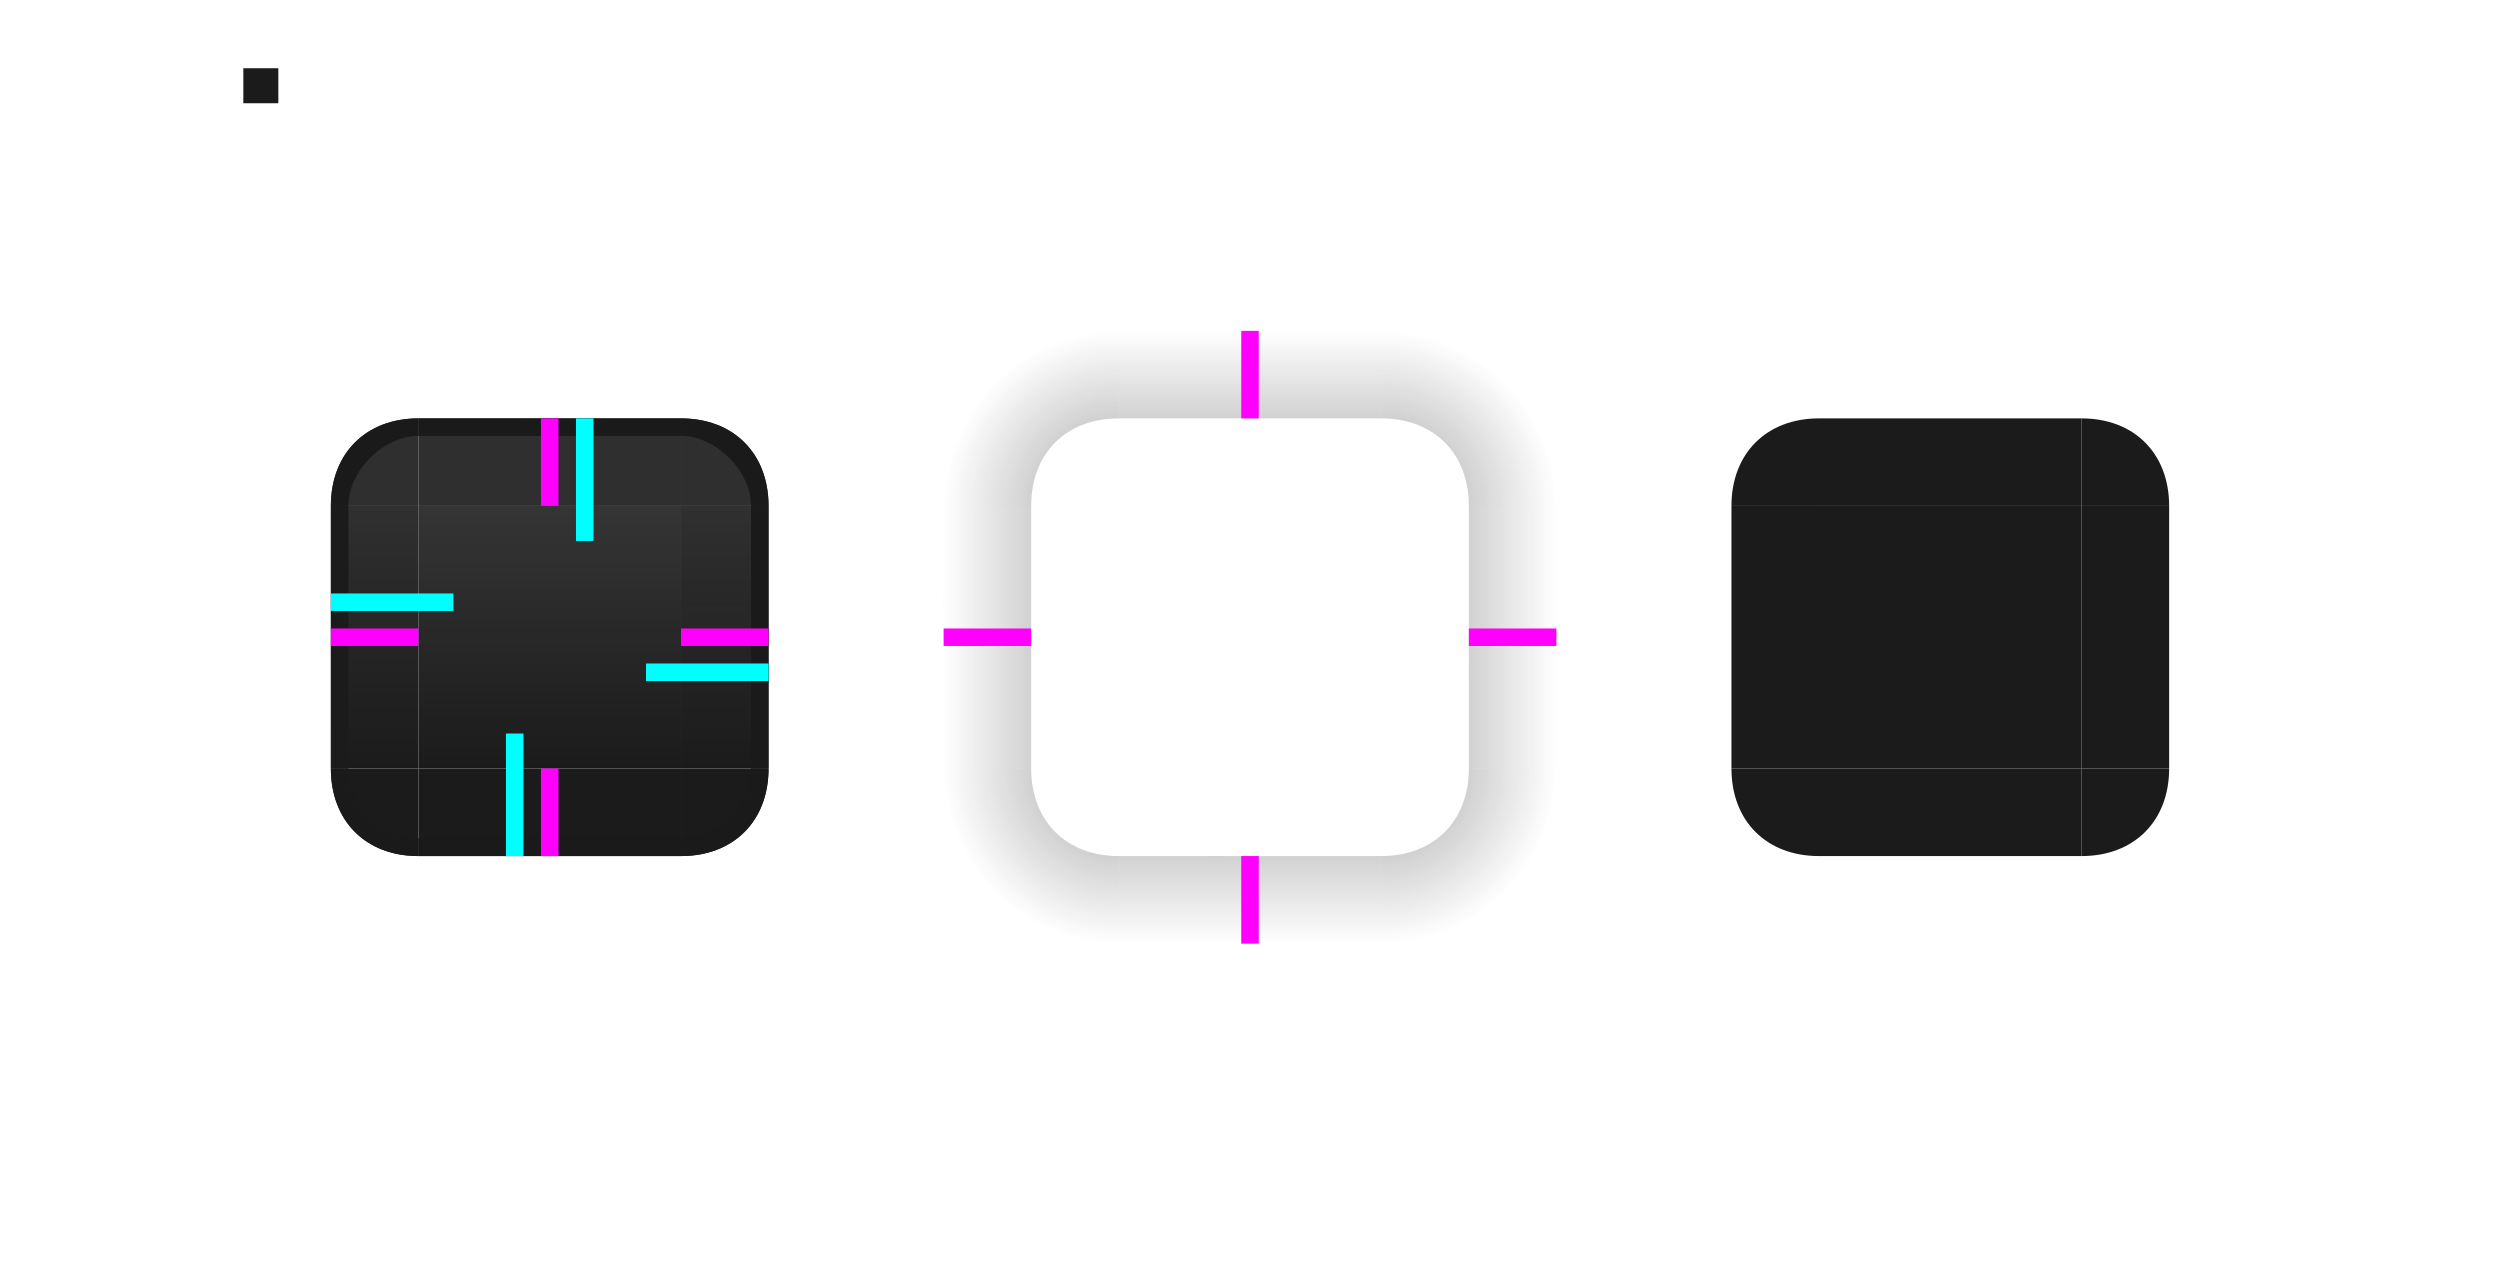
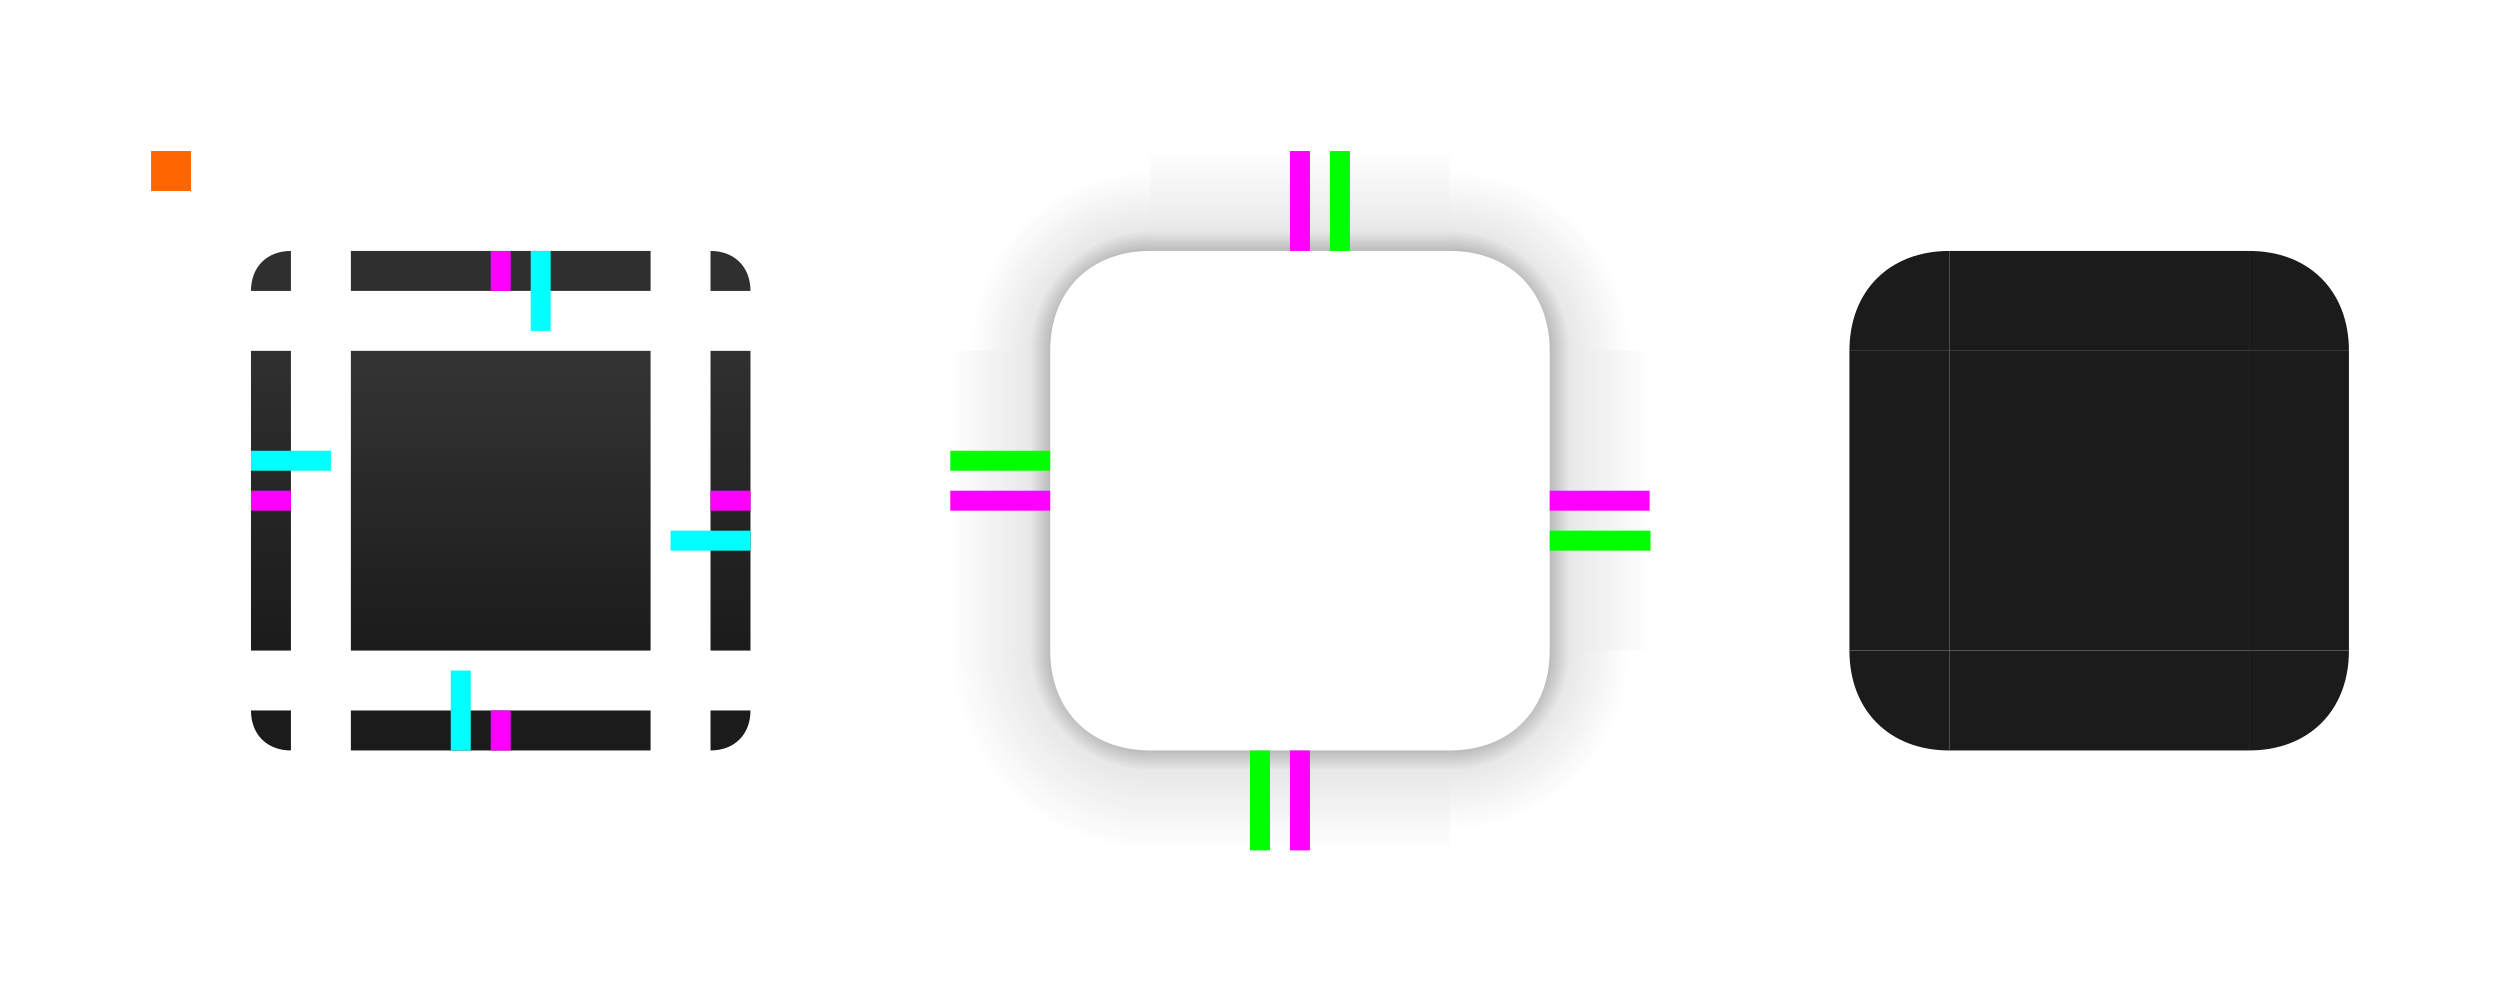
- <svg xmlns="http://www.w3.org/2000/svg" xmlns:xlink="http://www.w3.org/1999/xlink" width="37.781mm" height="19.26mm" viewBox="0 0 142.795 72.795" version="1.1" id="svg4399">
+ <svg xmlns="http://www.w3.org/2000/svg" xmlns:xlink="http://www.w3.org/1999/xlink" width="33.104mm" height="13.26mm" viewBox="0 0 125.118 50.118" version="1.1" id="svg4399">
  <defs id="defs4393">
    <linearGradient id="linearGradient5443">
      <stop style="stop-color:#1b1b1b;stop-opacity:1;" offset="0" id="stop5439" />
      <stop style="stop-color:#1b1b1b;stop-opacity:0.85" offset="1" id="stop5441" />
    </linearGradient>
    <linearGradient id="linearGradient5435">
      <stop style="stop-color:#1b1b1b;stop-opacity:1;" offset="0" id="stop5431" />
      <stop style="stop-color:#1b1b1b;stop-opacity:0.85" offset="1" id="stop5433" />
    </linearGradient>
    <linearGradient id="linearGradient5427">
      <stop style="stop-color:#1b1b1b;stop-opacity:1;" offset="0" id="stop5423" />
      <stop style="stop-color:#1b1b1b;stop-opacity:0.85" offset="1" id="stop5425" />
    </linearGradient>
+     <linearGradient xlink:href="#linearGradient5427" id="linearGradient5429" x1="233" y1="610" x2="233" y2="590" gradientUnits="userSpaceOnUse" gradientTransform="matrix(1,0,0,1.000001,-5.837064e-7,-7.2368144e-4)" />
+     <linearGradient xlink:href="#linearGradient5435" id="linearGradient5437" x1="223" y1="610" x2="223" y2="585" gradientUnits="userSpaceOnUse" gradientTransform="matrix(0.3999835,0,0,1,132.0036,0)" />
+     <linearGradient xlink:href="#linearGradient5443" id="linearGradient5445" x1="242" y1="610" x2="242" y2="585" gradientUnits="userSpaceOnUse" gradientTransform="matrix(0.4000167,0,0,1,146.9959,0)" />
+     <linearGradient xlink:href="#linearGradient5353" id="linearGradient5255" x1="255" y1="602.5" x2="260" y2="602.5" gradientUnits="userSpaceOnUse" gradientTransform="translate(-8e-5,-1.3e-4)" />
    <linearGradient id="linearGradient5353">
      <stop style="stop-color:#1a1a1a;stop-opacity:0" offset="0" id="stop5349" />
-       <stop style="stop-color:#1b1b1b;stop-opacity:0.2" offset="1" id="stop5351" />
+       <stop style="stop-color:#1a1a1a;stop-opacity:0.098;" offset="0.8" id="stop968" />
+       <stop style="stop-color:#1b1b1b;stop-opacity:0.3" offset="1" id="stop5351" />
    </linearGradient>
+     <linearGradient xlink:href="#linearGradient5347" id="linearGradient5255-5" x1="255" y1="603" x2="260" y2="603" gradientUnits="userSpaceOnUse" gradientTransform="translate(-544.9999,-1205)" />
    <linearGradient id="linearGradient5347">
      <stop style="stop-color:#1a1a1a;stop-opacity:0" offset="0" id="stop5343" />
-       <stop style="stop-color:#1b1b1b;stop-opacity:0.2" offset="1" id="stop5345" />
+       <stop style="stop-color:#1a1a1a;stop-opacity:0.098;" offset="0.8" id="stop966" />
+       <stop style="stop-color:#1b1b1b;stop-opacity:0.3" offset="1" id="stop5345" />
    </linearGradient>
-     <linearGradient id="linearGradient5341">
-       <stop style="stop-color:#1a1a1a;stop-opacity:0" offset="0" id="stop5337" />
-       <stop style="stop-color:#1b1b1b;stop-opacity:0.2" offset="1" id="stop5339" />
+     <linearGradient xlink:href="#linearGradient5347" id="linearGradient5255-9" x1="255" y1="602.5" x2="260" y2="602.5" gradientUnits="userSpaceOnUse" gradientTransform="translate(329.9999,-874.9999)" />
+     <linearGradient xlink:href="#linearGradient5251" id="linearGradient5255-7" x1="255" y1="602.5" x2="260" y2="602.5" gradientUnits="userSpaceOnUse" gradientTransform="translate(-874.9999,-330.0001)" />
+     <linearGradient id="linearGradient5251">
+       <stop style="stop-color:#1a1a1a;stop-opacity:0" offset="0" id="stop5247" />
+       <stop style="stop-color:#1a1a1a;stop-opacity:0.1" offset="0.8" id="stop952" />
+       <stop style="stop-color:#1b1b1a;stop-opacity:0.3" offset="1" id="stop5249" />
    </linearGradient>
+     <radialGradient xlink:href="#linearGradient976" id="radialGradient5327" cx="265" cy="610" fx="265" fy="610" r="5" gradientUnits="userSpaceOnUse" gradientTransform="matrix(-2,0,0,-2,794.9999,1830)" />
+     <linearGradient id="linearGradient976">
+       <stop style="stop-color:#1b1b1b;stop-opacity:1" offset="0" id="stop970" />
+       <stop style="stop-color:#1a1a1a;stop-opacity:0.3" offset="0.5" id="stop991" />
+       <stop style="stop-color:#1a1a1a;stop-opacity:0.1" offset="0.6" id="stop1383" />
+       <stop style="stop-color:#1a1a1a;stop-opacity:0" offset="1" id="stop974" />
+     </linearGradient>
+     <radialGradient xlink:href="#linearGradient960" id="radialGradient5327-1" cx="265" cy="610" fx="265" fy="610" r="5" gradientUnits="userSpaceOnUse" gradientTransform="matrix(0,2,-2,0,1500,79.99987)" />
+     <linearGradient id="linearGradient960">
+       <stop style="stop-color:#1b1b1b;stop-opacity:1" offset="0" id="stop954" />
+       <stop style="stop-color:#1a1a1a;stop-opacity:0.3" offset="0.5" id="stop964" />
+       <stop style="stop-color:#1a1a1a;stop-opacity:0.1" offset="0.6" id="stop956" />
+       <stop style="stop-color:#1a1a1a;stop-opacity:0" offset="0.9" id="stop962" />
+       <stop style="stop-color:#1a1a1a;stop-opacity:0" offset="1" id="stop958" />
+     </linearGradient>
+     <radialGradient xlink:href="#linearGradient960" id="radialGradient5327-6" cx="265" cy="610" fx="265" fy="610" r="5" gradientUnits="userSpaceOnUse" gradientTransform="matrix(2,0,0,2,-250.0001,-625.0001)" />
+     <radialGradient xlink:href="#linearGradient5325" id="radialGradient5327-0" cx="265" cy="610" fx="265" fy="610" r="5" gradientUnits="userSpaceOnUse" gradientTransform="matrix(0,-2,2,0,-955.0001,1125)" />
    <linearGradient id="linearGradient5325">
      <stop style="stop-color:#1b1b1b;stop-opacity:1" offset="0" id="stop5321" />
-       <stop style="stop-color:#1a1a1a;stop-opacity:0.206" offset="0.495" id="stop5355" />
+       <stop style="stop-color:#1a1a1a;stop-opacity:0.3" offset="0.5" id="stop996" />
+       <stop style="stop-color:#1a1a1a;stop-opacity:0.1" offset="0.6" id="stop994" />
+       <stop style="stop-color:#1a1a1a;stop-opacity:0" offset="0.9" id="stop5355" />
      <stop style="stop-color:#1a1a1a;stop-opacity:0" offset="1" id="stop5323" />
    </linearGradient>
-     <linearGradient id="linearGradient5251">
-       <stop style="stop-color:#1a1a1a;stop-opacity:0" offset="0" id="stop5247" />
-       <stop style="stop-color:#1b1b1a;stop-opacity:0.2" offset="1" id="stop5249" />
-     </linearGradient>
-     <linearGradient xlink:href="#linearGradient5353" id="linearGradient5255" x1="255" y1="602.5" x2="260" y2="602.5" gradientUnits="userSpaceOnUse" />
-     <linearGradient xlink:href="#linearGradient5341" id="linearGradient5255-5" x1="255" y1="602.5" x2="260" y2="602.5" gradientUnits="userSpaceOnUse" gradientTransform="translate(-545,-1205)" />
-     <linearGradient xlink:href="#linearGradient5347" id="linearGradient5255-9" x1="255" y1="602.5" x2="260" y2="602.5" gradientUnits="userSpaceOnUse" gradientTransform="translate(330,-875)" />
-     <linearGradient xlink:href="#linearGradient5251" id="linearGradient5255-7" x1="255" y1="602.5" x2="260" y2="602.5" gradientUnits="userSpaceOnUse" gradientTransform="translate(-875,-330)" />
-     <radialGradient xlink:href="#linearGradient5325" id="radialGradient5327" cx="265" cy="610" fx="265" fy="610" r="5" gradientUnits="userSpaceOnUse" gradientTransform="matrix(-2,0,0,-2,795,1830)" />
-     <radialGradient xlink:href="#linearGradient5325" id="radialGradient5327-1" cx="265" cy="610" fx="265" fy="610" r="5" gradientUnits="userSpaceOnUse" gradientTransform="matrix(0,2,-2,0,1500,80)" />
-     <radialGradient xlink:href="#linearGradient5325" id="radialGradient5327-6" cx="265" cy="610" fx="265" fy="610" r="5" gradientUnits="userSpaceOnUse" gradientTransform="matrix(2,0,0,2,-250,-625)" />
-     <radialGradient xlink:href="#linearGradient5325" id="radialGradient5327-0" cx="265" cy="610" fx="265" fy="610" r="5" gradientUnits="userSpaceOnUse" gradientTransform="matrix(0,-2,2,0,-955,1125)" />
-     <linearGradient xlink:href="#linearGradient5427" id="linearGradient5429" x1="233" y1="610" x2="233" y2="590" gradientUnits="userSpaceOnUse" />
-     <linearGradient xlink:href="#linearGradient5435" id="linearGradient5437" x1="223" y1="610" x2="223" y2="585" gradientUnits="userSpaceOnUse" />
-     <linearGradient xlink:href="#linearGradient5443" id="linearGradient5445" x1="242" y1="610" x2="242" y2="585" gradientUnits="userSpaceOnUse" />
  </defs>
-   <g id="layer1" transform="translate(-201.1024,-566.1024)">
-     <rect style="fill:url(#linearGradient5429);fill-opacity:1;stroke-opacity:0" id="center" width="15" height="15" x="225" y="595" />
-     <g id="left">
-       <rect style="fill:url(#linearGradient5437);fill-opacity:1;stroke-opacity:0" id="rect4988" width="5" height="15" x="220" y="595" />
-       <path style="fill:#1b1b1b;fill-opacity:1;stroke:none;stroke-width:1px;stroke-linecap:butt;stroke-linejoin:miter;stroke-opacity:1" d="m 220,595 v 15 h 1 v -15 z" id="path4994" />
-     </g>
-     <g id="right">
-       <rect style="fill:url(#linearGradient5445);fill-opacity:1;stroke-opacity:0" id="rect4984" width="5" height="15" x="240" y="595" />
-       <path style="fill:#1a1a1a;stroke:none;stroke-width:1px;stroke-linecap:butt;stroke-linejoin:miter;stroke-opacity:1" d="m 244,595 v 15 h 1 v -15 z" id="path4996" />
-     </g>
-     <g id="top">
-       <rect style="fill:#1b1b1b;fill-opacity:0.91;stroke-opacity:0" id="rect4986" width="15" height="5" x="225" y="590" />
-       <path style="fill:#1a1a1a;stroke:none;stroke-width:1px;stroke-linecap:butt;stroke-linejoin:miter;stroke-opacity:1" d="m 225,590 h 15 v 1 h -15 z" id="path4998" />
-     </g>
-     <g id="bottom">
-       <rect style="fill:#1b1b1b;fill-opacity:1;stroke-opacity:0" id="rect4990" width="15" height="5" x="225" y="610" />
-       <path style="fill:#1a1a1a;stroke:none;stroke-width:1px;stroke-linecap:butt;stroke-linejoin:miter;stroke-opacity:1" d="m 225,615 h 15 v -1 h -15 z" id="path5000" />
-     </g>
-     <g id="topleft">
-       <path style="fill:#1b1b1b;fill-opacity:0.91;stroke:none;stroke-width:1px;stroke-linecap:butt;stroke-linejoin:miter;stroke-opacity:1" d="m 225,590 c -3,0 -5,2 -5,5 h 5 z" id="path5002" />
-       <path style="fill:#1a1a1a;stroke:none;stroke-width:1px;stroke-linecap:butt;stroke-linejoin:miter;stroke-opacity:1" d="m 220,595 c 0,-3 2,-5 5,-5 v 1 c -2,0 -4,2 -4,4 z" id="path5033" />
-     </g>
-     <g id="topright">
-       <path style="fill:#1b1b1b;fill-opacity:0.91;stroke:none;stroke-width:1px;stroke-linecap:butt;stroke-linejoin:miter;stroke-opacity:1" d="m 245,595 c 0,-3 -2,-5 -5,-5 v 5 z" id="path5002-4" />
-       <path style="fill:#1a1a1a;stroke:none;stroke-width:1px;stroke-linecap:butt;stroke-linejoin:miter;stroke-opacity:1" d="m 240,590 c 3,0 5,2 5,5 h -1 c 0,-2 -2,-4 -4,-4 z" id="path5033-6" />
-     </g>
-     <g id="bottomright">
-       <path style="fill:#1b1b1b;fill-opacity:1;stroke:none;stroke-width:1px;stroke-linecap:butt;stroke-linejoin:miter;stroke-opacity:1" d="m 240,615 c 3,0 5,-2 5,-5 h -5 z" id="path5002-44" />
-       <path style="fill:#1a1a1a;stroke:none;stroke-width:1px;stroke-linecap:butt;stroke-linejoin:miter;stroke-opacity:1" d="m 245,610 c 0,3 -2,5 -5,5 v -1 c 2,0 4,-2 4,-4 z" id="path5033-3" />
-     </g>
-     <g id="bottomleft">
-       <path style="fill:#1b1b1b;fill-opacity:1;stroke:none;stroke-width:1px;stroke-linecap:butt;stroke-linejoin:miter;stroke-opacity:1" d="m 220,610 c 0,3 2,5 5,5 v -5 z" id="path5002-7" />
-       <path style="fill:#1a1a1a;stroke:none;stroke-width:1px;stroke-linecap:butt;stroke-linejoin:miter;stroke-opacity:1" d="m 225,615 c -3,0 -5,-2 -5,-5 h 1 c 0,2 2,4 4,4 z" id="path5033-1" />
-     </g>
+   <g id="layer1" transform="translate(-207.4409,-577.4408)">
+     <rect style="fill:url(#linearGradient5255);fill-opacity:1;stroke:none;stroke-opacity:0" id="shadow-left" width="5" height="15" x="255" y="595" />
+     <rect style="fill:url(#linearGradient5255-5);fill-opacity:1;stroke:none;stroke-opacity:0" id="shadow-right" width="5" height="15" x="-290" y="-610" transform="scale(-1)" />
+     <rect style="fill:url(#linearGradient5255-9);fill-opacity:1;stroke:none;stroke-opacity:0" id="shadow-top" width="5" height="15" x="585" y="-280" transform="rotate(90)" />
+     <rect style="fill:url(#linearGradient5255-7);fill-opacity:1;stroke:none;stroke-opacity:0" id="shadow-bottom" width="5" height="15" x="-620" y="265" transform="rotate(-90)" />
+     <path style="fill:url(#radialGradient5327);fill-opacity:1;stroke:none;stroke-width:1px;stroke-linecap:butt;stroke-linejoin:miter;stroke-opacity:1" d="m 260,610 h -5 v 10 h 10 v -5 c -3,0 -5,-2 -5,-5 z" id="shadow-bottomleft" />
+     <path style="fill:url(#radialGradient5327-1);fill-opacity:1;stroke:none;stroke-width:1px;stroke-linecap:butt;stroke-linejoin:miter;stroke-opacity:1" d="m 280,615 v 5 h 10 v -10 l -5,-1.3e-4 c 0,3 -2,5 -5,5 z" id="shadow-bottomright" />
+     <path style="fill:url(#radialGradient5327-6);fill-opacity:1;stroke:none;stroke-width:1px;stroke-linecap:butt;stroke-linejoin:miter;stroke-opacity:1" d="m 285,595 h 5 v -10 h -10 v 5 c 3,0 5,2 5,5 z" id="shadow-topright" />
+     <path style="fill:url(#radialGradient5327-0);fill-opacity:1;stroke:none;stroke-width:1px;stroke-linecap:butt;stroke-linejoin:miter;stroke-opacity:1" d="m 265,590 v -5 h -10 v 10 h 5 c 0,-3 2,-5 5,-5 z" id="shadow-topleft" />
+     <rect style="opacity:0.206;fill:#ff00ff;fill-opacity:0;stroke:none;stroke-opacity:0" id="rect5411" width="5" height="1" x="255" y="602" />
+     <rect style="fill:#ff00ff;fill-opacity:1;stroke:none;stroke-opacity:0" id="shadow-hint-left-margin" width="5" height="1" x="255" y="602" />
+     <rect style="fill:#ff00ff;fill-opacity:1;stroke:none;stroke-opacity:0" id="shadow-hint-top-margin" width="1" height="5" x="272" y="585" />
+     <rect style="fill:#ff00ff;fill-opacity:1;stroke:none;stroke-opacity:0" id="shadow-hint-right-margin" width="5" height="1" x="285" y="602" />
+     <rect style="fill:#ff00ff;fill-opacity:1;stroke:none;stroke-opacity:0" id="shadow-hint-bottom-margin" width="1" height="5" x="272" y="615" />
+     <rect style="fill:#00ff00;fill-opacity:1;stroke:none;stroke-width:0.775;stroke-opacity:0" id="shadow-hint-top-inset" width="1" height="5" x="274" y="585" />
+     <rect style="fill:#00ff00;fill-opacity:1;stroke:none;stroke-width:0.639;stroke-opacity:0" id="shadow-hint-right-inset" width="5.045" height="1" x="285" y="604" />
+     <rect style="fill:#00ff00;fill-opacity:1;stroke:none;stroke-width:0.775;stroke-opacity:0" id="shadow-hint-bottom-inset" width="1" height="5" x="270" y="615" />
+     <rect style="fill:#00ff00;fill-opacity:1;stroke:none;stroke-width:0.632;stroke-opacity:0" id="shadow-hint-left-inset" width="5" height="1" x="255" y="600" />
+     <rect style="fill:url(#linearGradient5429);fill-opacity:1;stroke-width:1;stroke-opacity:0" id="center" width="15" height="15" x="225" y="595" />
+     <rect style="fill:url(#linearGradient5437);fill-opacity:1;stroke-width:0.632;stroke-opacity:0" id="left" width="2" height="15" x="220" y="595" />
+     <rect style="fill:url(#linearGradient5445);fill-opacity:1;stroke-width:0.632;stroke-opacity:0" id="right" width="2" height="15" x="243" y="595" />
+     <rect style="fill:#1b1b1b;fill-opacity:0.91;stroke-width:0.632;stroke-opacity:0" id="top" width="15" height="2" x="225" y="590" />
+     <rect style="fill:#1b1b1b;fill-opacity:1;stroke-width:0.632;stroke-opacity:0" id="bottom" width="15" height="2" x="225" y="613" />
+     <path style="fill:#1b1b1b;fill-opacity:0.91;stroke:none;stroke-width:0.4px;stroke-linecap:butt;stroke-linejoin:miter;stroke-opacity:1" d="M 222,590 C 220.8,590 220,590.8 220,592 h 2 z" id="topleft" />
+     <path style="fill:#1b1b1b;fill-opacity:0.91;stroke:none;stroke-width:0.4px;stroke-linecap:butt;stroke-linejoin:miter;stroke-opacity:1" d="M 245,592 C 245,590.8 244.2,590 243,590 v 2 z" id="topright" />
+     <path style="fill:#1b1b1b;fill-opacity:1;stroke:none;stroke-width:0.4px;stroke-linecap:butt;stroke-linejoin:miter;stroke-opacity:1" d="M 243,615 C 244.2,615 245,614.2 245,613 h -2 z" id="bottomright" />
+     <path style="fill:#1b1b1b;fill-opacity:1;stroke:none;stroke-width:0.4px;stroke-linecap:butt;stroke-linejoin:miter;stroke-opacity:1" d="m 220,613 c 0,1.2 0.8,2 2,2 v -2 z" id="bottomleft" />
    <rect style="fill:#1b1b1b;fill-opacity:1;stroke-opacity:0" id="mask-center" width="15" height="15" x="305" y="595" />
    <g id="g5092-3" transform="translate(80)">
      <rect style="fill:#1b1b1b;fill-opacity:1;stroke-opacity:0" id="mask-left" width="5" height="15" x="220" y="595" />
    </g>
    <g id="g5076-8" transform="translate(80)">
      <rect style="fill:#1b1b1b;fill-opacity:1;stroke-opacity:0" id="mask-right" width="5" height="15" x="240" y="595" />
    </g>
    <g id="g5068-4" transform="translate(80)">
      <rect style="fill:#1b1b1b;fill-opacity:1;stroke-opacity:0" id="mask-top" width="15" height="5" x="225" y="590" />
    </g>
    <g id="g5084-8" transform="translate(80)">
      <rect style="fill:#1b1b1b;fill-opacity:1;stroke-opacity:0" id="mask-bottom" width="15" height="5" x="225" y="610" />
    </g>
    <g id="g5064-7" transform="translate(80)">
      <path style="fill:#1b1b1b;fill-opacity:1;stroke:none;stroke-width:1px;stroke-linecap:butt;stroke-linejoin:miter;stroke-opacity:1" d="m 225,590 c -3,0 -5,2 -5,5 h 5 z" id="mask-topleft" />
    </g>
    <g id="g5072-3" transform="translate(80)">
      <path style="fill:#1b1b1b;fill-opacity:1;stroke:none;stroke-width:1px;stroke-linecap:butt;stroke-linejoin:miter;stroke-opacity:1" d="m 245,595 c 0,-3 -2,-5 -5,-5 v 5 z" id="mask-topright" />
    </g>
    <g id="g5080-0" transform="translate(80)">
      <path style="fill:#1b1b1b;fill-opacity:1;stroke:none;stroke-width:1px;stroke-linecap:butt;stroke-linejoin:miter;stroke-opacity:1" d="m 240,615 c 3,0 5,-2 5,-5 h -5 z" id="mask-bottomright" />
    </g>
    <g id="g5088-5" transform="translate(80)">
      <path style="fill:#1b1b1b;fill-opacity:1;stroke:none;stroke-width:1px;stroke-linecap:butt;stroke-linejoin:miter;stroke-opacity:1" d="m 220,610 c 0,3 2,5 5,5 v -5 z" id="mask-bottomleft" />
    </g>
-     <rect style="fill:#ff00ff;fill-opacity:1;stroke:none;stroke-opacity:0" id="hint-top-margin" width="1" height="5" x="232" y="590" />
-     <rect style="fill:#ff00ff;fill-opacity:1;stroke:none;stroke-opacity:0" id="hint-right-margin" width="5" height="1" x="240" y="602" />
-     <rect style="fill:#ff00ff;fill-opacity:1;stroke:none;stroke-opacity:0" id="hint-left-margin" width="5" height="1" x="220" y="602" />
-     <rect style="fill:#ff00ff;fill-opacity:1;stroke:none;stroke-opacity:0" id="hint-bottom-margin" width="1" height="5" x="232" y="610" />
-     <rect style="fill:url(#linearGradient5255);fill-opacity:1;stroke:none;stroke-opacity:0" id="shadow-left" width="5" height="15" x="255" y="595" />
-     <rect style="fill:url(#linearGradient5255-5);fill-opacity:1;stroke:none;stroke-opacity:0" id="shadow-right" width="5" height="15" x="-290" y="-610" transform="scale(-1)" />
-     <rect style="fill:url(#linearGradient5255-9);fill-opacity:1;stroke:none;stroke-opacity:0" id="shadow-top" width="5" height="15" x="585" y="-280" transform="rotate(90)" />
-     <rect style="fill:url(#linearGradient5255-7);fill-opacity:1;stroke:none;stroke-opacity:0" id="shadow-bottom" width="5" height="15" x="-620" y="265" transform="rotate(-90)" />
-     <path style="fill:url(#radialGradient5327);fill-opacity:1;stroke:none;stroke-width:1px;stroke-linecap:butt;stroke-linejoin:miter;stroke-opacity:1" d="m 260,610 h -5 v 10 h 10 v -5 c -3,0 -5,-2 -5,-5 z" id="shadow-bottomleft" />
-     <path style="fill:url(#radialGradient5327-1);fill-opacity:1;stroke:none;stroke-width:1px;stroke-linecap:butt;stroke-linejoin:miter;stroke-opacity:1" d="m 280,615 v 5 h 10 v -10 h -5 c 0,3 -2,5 -5,5 z" id="shadow-bottomright" />
-     <path style="fill:url(#radialGradient5327-6);fill-opacity:1;stroke:none;stroke-width:1px;stroke-linecap:butt;stroke-linejoin:miter;stroke-opacity:1" d="m 285,595 h 5 v -10 h -10 v 5 c 3,0 5,2 5,5 z" id="shadow-topright" />
-     <path style="fill:url(#radialGradient5327-0);fill-opacity:1;stroke:none;stroke-width:1px;stroke-linecap:butt;stroke-linejoin:miter;stroke-opacity:1" d="m 265,590 v -5 h -10 v 10 h 5 c 0,-3 2,-5 5,-5 z" id="shadow-topleft" />
-     <rect style="opacity:0.206;fill:#ff00ff;fill-opacity:0;stroke:none;stroke-opacity:0" id="rect5411" width="5" height="1" x="255" y="602" />
-     <rect style="opacity:1;fill:#ff00ff;fill-opacity:1;stroke:none;stroke-opacity:0" id="shadow-hint-left-margin" width="5" height="1" x="255" y="602" />
-     <rect style="opacity:1;fill:#ff00ff;fill-opacity:1;stroke:none;stroke-opacity:0" id="shadow-hint-top-margin" width="1" height="5" x="272" y="585" />
-     <rect style="opacity:1;fill:#ff00ff;fill-opacity:1;stroke:none;stroke-opacity:0" id="shadow-hint-right-margin" width="5" height="1" x="285" y="602" />
-     <rect style="opacity:1;fill:#ff00ff;fill-opacity:1;stroke:none;stroke-opacity:0" id="shadow-hint-bottom-margin" width="1" height="5" x="272" y="615" />
-     <rect style="opacity:1;fill:#1b1b1b;fill-opacity:1;stroke:none;stroke-opacity:0" id="hint-stretch-borders" width="2" height="2" x="215" y="570" />
-     <rect style="opacity:1;fill:#00ff00;fill-opacity:1;stroke:none;stroke-width:0.014;stroke-opacity:0" id="shadow-hint-top-inset" width="1" height="0.001" x="274" y="585" />
-     <rect style="opacity:1;fill:#00ff00;fill-opacity:1;stroke:none;stroke-width:0.014;stroke-opacity:0" id="shadow-hint-right-inset" width="0.001" height="1" x="285" y="604" />
-     <rect style="opacity:1;fill:#00ff00;fill-opacity:1;stroke:none;stroke-width:0.014;stroke-opacity:0" id="shadow-hint-bottom-margin-0" width="1" height="0.001" x="270" y="615" />
-     <rect style="opacity:1;fill:#00ff00;fill-opacity:1;stroke:none;stroke-width:0.014;stroke-opacity:0" id="shadow-hint-left-inset" width="0.001" height="1" x="255" y="600" />
-     <rect style="fill:#00ffff;fill-opacity:1;stroke:none;stroke-width:1.183;stroke-opacity:0" id="thick-hint-left-margin" width="7" height="1" x="220" y="600" />
-     <rect style="fill:#00ffff;fill-opacity:1;stroke:none;stroke-width:1.183;stroke-opacity:0" id="thick-hint-top-margin" width="1" height="7" x="234" y="590" />
-     <rect style="fill:#00ffff;fill-opacity:1;stroke:none;stroke-width:1.183;stroke-opacity:0" id="thick-hint-right-margin" width="7" height="1" x="238" y="604" />
-     <rect style="fill:#00ffff;fill-opacity:1;stroke:none;stroke-width:1.183;stroke-opacity:0" id="thick-hint-bottom-margin" width="1" height="7" x="230" y="608" />
+     <rect style="fill:#ff00ff;fill-opacity:1;stroke:none;stroke-width:0.632;stroke-opacity:0" id="hint-top-margin" width="1" height="2" x="232" y="590" />
+     <rect style="fill:#ff00ff;fill-opacity:1;stroke:none;stroke-width:0.632;stroke-opacity:0" id="hint-right-margin" width="2" height="1" x="243" y="602" />
+     <rect style="fill:#ff00ff;fill-opacity:1;stroke:none;stroke-width:0.632;stroke-opacity:0" id="hint-left-margin" width="2" height="1" x="220" y="602" />
+     <rect style="fill:#ff00ff;fill-opacity:1;stroke:none;stroke-width:0.632;stroke-opacity:0" id="hint-bottom-margin" width="1" height="2" x="232" y="613" />
+     <rect style="opacity:1;fill:#ff6600;fill-opacity:1;stroke:none;stroke-opacity:0" id="hint-stretch-borders" width="2" height="2" x="215" y="585" />
+     <rect style="fill:#00ffff;fill-opacity:1;stroke:none;stroke-width:0.894;stroke-opacity:0" id="thick-hint-left-margin" width="4" height="1" x="220" y="600" />
+     <rect style="fill:#00ffff;fill-opacity:1;stroke:none;stroke-width:0.894;stroke-opacity:0" id="thick-hint-top-margin" width="1" height="4" x="234" y="590" />
+     <rect style="fill:#00ffff;fill-opacity:1;stroke:none;stroke-width:0.894;stroke-opacity:0" id="thick-hint-right-margin" width="4" height="1" x="241" y="604" />
+     <rect style="fill:#00ffff;fill-opacity:1;stroke:none;stroke-width:0.894;stroke-opacity:0" id="thick-hint-bottom-margin" width="1" height="4" x="230" y="611" />
  </g>
</svg>
